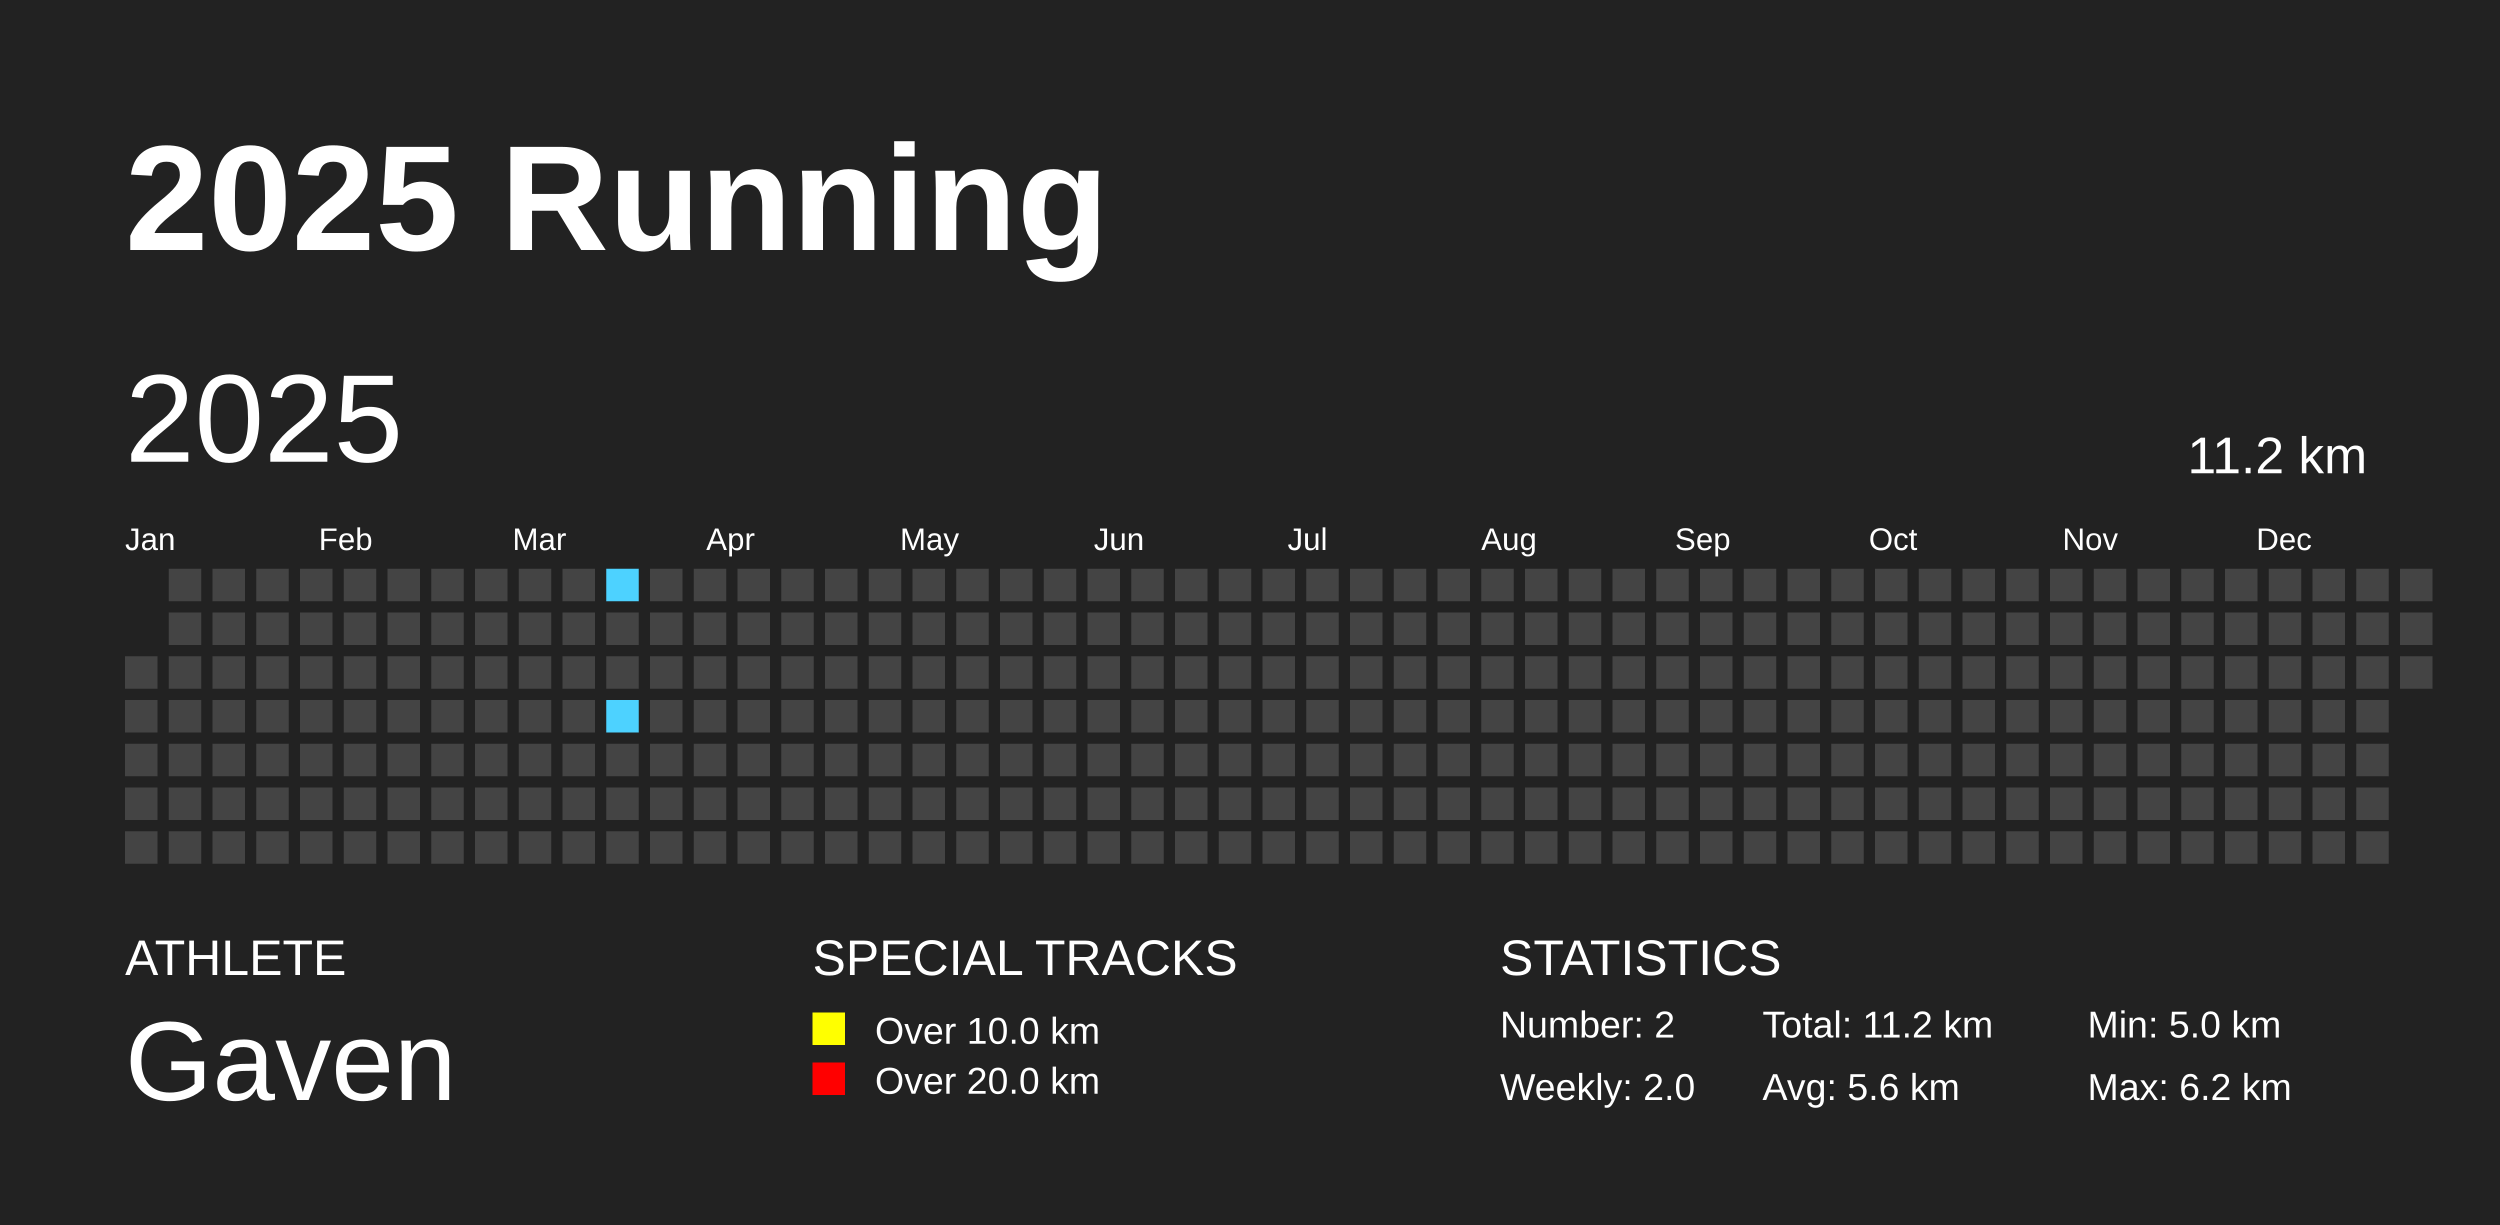
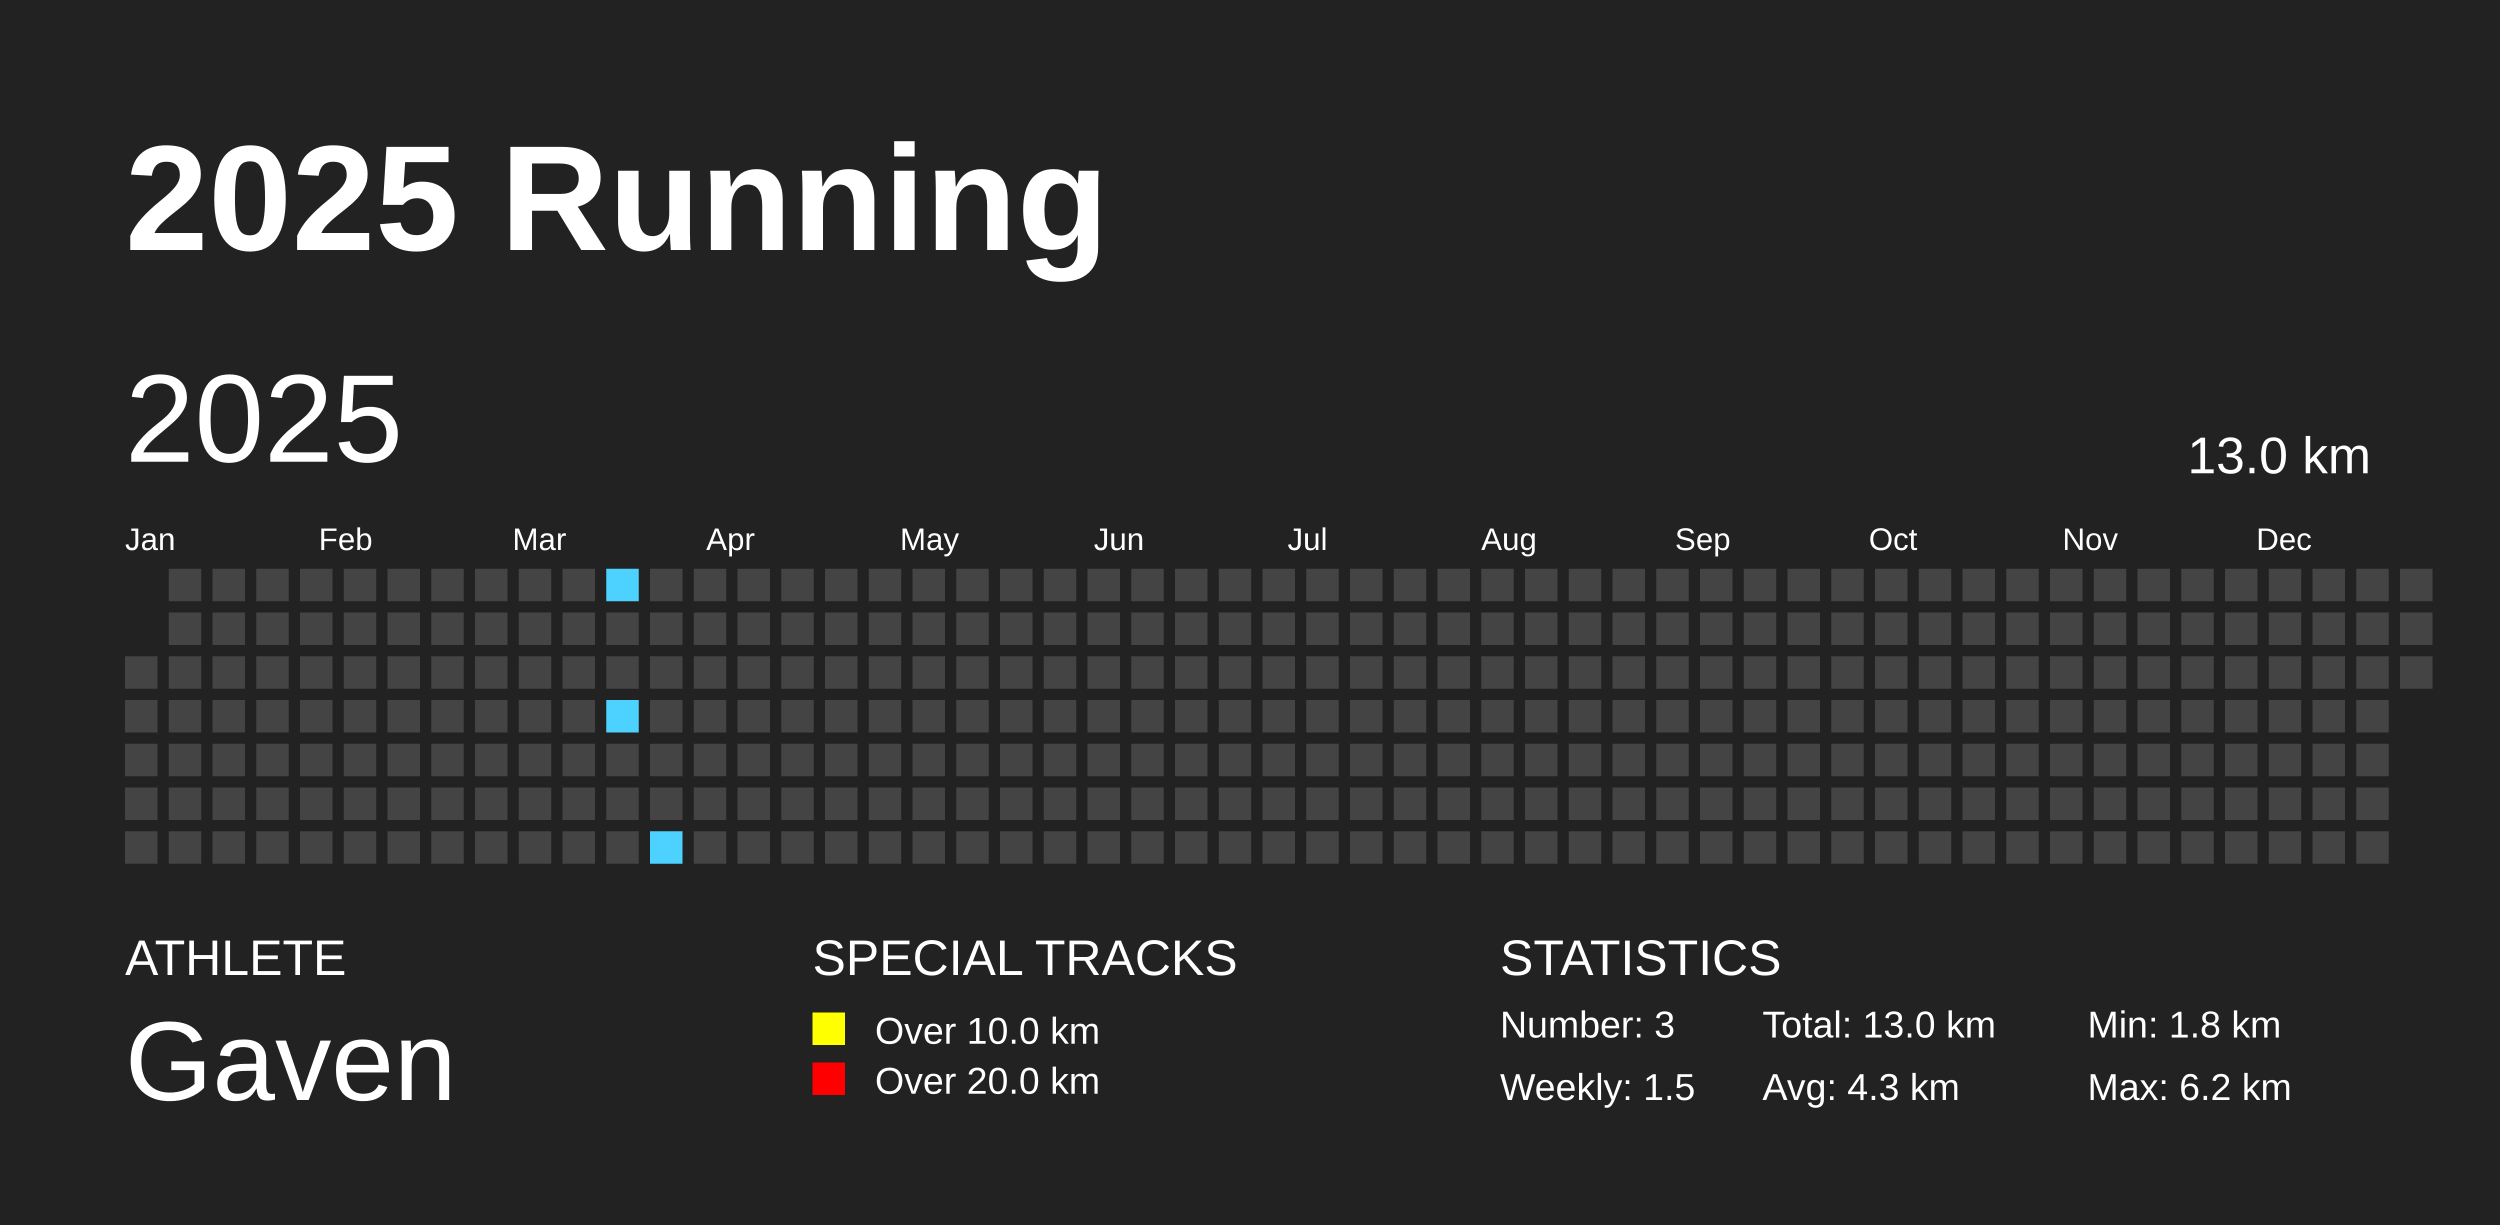
<svg xmlns="http://www.w3.org/2000/svg" baseProfile="full" height="98mm" version="1.1" viewBox="0,0,200,98" width="200mm">
  <defs />
  <rect fill="#222222" height="98" width="200" x="0" y="0" />
  <text fill="#FFFFFF" style="font-size:12px; font-family:Arial; font-weight:bold;" x="10" y="20">2025 Running</text>
  <text fill="#FFFFFF" style="font-size:4px; font-family:Arial" x="10" y="78">ATHLETE</text>
  <text fill="#FFFFFF" style="font-size:9px; font-family:Arial" x="10" y="88">Gaven</text>
  <text fill="#FFFFFF" style="font-size:4px; font-family:Arial" x="65" y="78">SPECIAL TRACKS</text>
  <rect fill="yellow" height="2.6" width="2.6" x="65" y="81" />
  <text fill="#FFFFFF" style="font-size:3px; font-family:Arial" x="70" y="83.5">Over 10.0 km</text>
  <rect fill="red" height="2.6" width="2.6" x="65" y="85" />
  <text fill="#FFFFFF" style="font-size:3px; font-family:Arial" x="70" y="87.5">Over 20.0 km</text>
  <text fill="#FFFFFF" style="font-size:4px; font-family:Arial" x="120" y="78">STATISTICS</text>
-   <text fill="#FFFFFF" style="font-size:3px; font-family:Arial" x="120" y="83">Number: 2</text>
-   <text fill="#FFFFFF" style="font-size:3px; font-family:Arial" x="120" y="88">Weekly: 2.0</text>
-   <text fill="#FFFFFF" style="font-size:3px; font-family:Arial" x="141" y="83">Total: 11.2 km</text>
-   <text fill="#FFFFFF" style="font-size:3px; font-family:Arial" x="141" y="88">Avg: 5.6 km</text>
-   <text fill="#FFFFFF" style="font-size:3px; font-family:Arial" x="167" y="83">Min: 5.0 km</text>
+   <text fill="#FFFFFF" style="font-size:3px; font-family:Arial" x="120" y="83">Number: 3</text>
+   <text fill="#FFFFFF" style="font-size:3px; font-family:Arial" x="120" y="88">Weekly: 1.5</text>
+   <text fill="#FFFFFF" style="font-size:3px; font-family:Arial" x="141" y="83">Total: 13.0 km</text>
+   <text fill="#FFFFFF" style="font-size:3px; font-family:Arial" x="141" y="88">Avg: 4.3 km</text>
+   <text fill="#FFFFFF" style="font-size:3px; font-family:Arial" x="167" y="83">Min: 1.8 km</text>
  <text fill="#FFFFFF" style="font-size:3px; font-family:Arial" x="167" y="88">Max: 6.2 km</text>
  <text dominant-baseline="hanging" fill="#FFFFFF" style="font-size:10.0px; font-family:Arial;" x="10" y="30">2025</text>
-   <text dominant-baseline="hanging" fill="#FFFFFF" style="font-size:4.125px; font-family:Arial;" x="175" y="35">11.2 km</text>
+   <text dominant-baseline="hanging" fill="#FFFFFF" style="font-size:4.125px; font-family:Arial;" x="175" y="35">13.0 km</text>
  <text fill="#FFFFFF" style="font-size:2.5px; font-family:Arial" x="10.0" y="44">Jan</text>
  <text fill="#FFFFFF" style="font-size:2.5px; font-family:Arial" x="25.5" y="44">Feb</text>
  <text fill="#FFFFFF" style="font-size:2.5px; font-family:Arial" x="41.0" y="44">Mar</text>
  <text fill="#FFFFFF" style="font-size:2.5px; font-family:Arial" x="56.5" y="44">Apr</text>
  <text fill="#FFFFFF" style="font-size:2.5px; font-family:Arial" x="72.0" y="44">May</text>
  <text fill="#FFFFFF" style="font-size:2.5px; font-family:Arial" x="87.5" y="44">Jun</text>
  <text fill="#FFFFFF" style="font-size:2.5px; font-family:Arial" x="103.0" y="44">Jul</text>
  <text fill="#FFFFFF" style="font-size:2.5px; font-family:Arial" x="118.5" y="44">Aug</text>
  <text fill="#FFFFFF" style="font-size:2.5px; font-family:Arial" x="134.0" y="44">Sep</text>
  <text fill="#FFFFFF" style="font-size:2.5px; font-family:Arial" x="149.5" y="44">Oct</text>
  <text fill="#FFFFFF" style="font-size:2.5px; font-family:Arial" x="165.0" y="44">Nov</text>
  <text fill="#FFFFFF" style="font-size:2.5px; font-family:Arial" x="180.5" y="44">Dec</text>
  <rect fill="#444444" height="2.6" width="2.6" x="10.0" y="52.5" />
  <rect fill="#444444" height="2.6" width="2.6" x="10.0" y="56.0" />
  <rect fill="#444444" height="2.6" width="2.6" x="10.0" y="59.5" />
  <rect fill="#444444" height="2.6" width="2.6" x="10.0" y="63.0" />
  <rect fill="#444444" height="2.6" width="2.6" x="10.0" y="66.5" />
  <rect fill="#444444" height="2.6" width="2.6" x="13.5" y="45.5" />
  <rect fill="#444444" height="2.6" width="2.6" x="13.5" y="49.0" />
  <rect fill="#444444" height="2.6" width="2.6" x="13.5" y="52.5" />
  <rect fill="#444444" height="2.6" width="2.6" x="13.5" y="56.0" />
  <rect fill="#444444" height="2.6" width="2.6" x="13.5" y="59.5" />
  <rect fill="#444444" height="2.6" width="2.6" x="13.5" y="63.0" />
  <rect fill="#444444" height="2.6" width="2.6" x="13.5" y="66.5" />
  <rect fill="#444444" height="2.6" width="2.6" x="17.0" y="45.5" />
  <rect fill="#444444" height="2.6" width="2.6" x="17.0" y="49.0" />
  <rect fill="#444444" height="2.6" width="2.6" x="17.0" y="52.5" />
  <rect fill="#444444" height="2.6" width="2.6" x="17.0" y="56.0" />
  <rect fill="#444444" height="2.6" width="2.6" x="17.0" y="59.5" />
  <rect fill="#444444" height="2.6" width="2.6" x="17.0" y="63.0" />
  <rect fill="#444444" height="2.6" width="2.6" x="17.0" y="66.5" />
  <rect fill="#444444" height="2.6" width="2.6" x="20.5" y="45.5" />
  <rect fill="#444444" height="2.6" width="2.6" x="20.5" y="49.0" />
  <rect fill="#444444" height="2.6" width="2.6" x="20.5" y="52.5" />
  <rect fill="#444444" height="2.6" width="2.6" x="20.5" y="56.0" />
  <rect fill="#444444" height="2.6" width="2.6" x="20.5" y="59.5" />
  <rect fill="#444444" height="2.6" width="2.6" x="20.5" y="63.0" />
  <rect fill="#444444" height="2.6" width="2.6" x="20.5" y="66.5" />
  <rect fill="#444444" height="2.6" width="2.6" x="24.0" y="45.5" />
  <rect fill="#444444" height="2.6" width="2.6" x="24.0" y="49.0" />
  <rect fill="#444444" height="2.6" width="2.6" x="24.0" y="52.5" />
  <rect fill="#444444" height="2.6" width="2.6" x="24.0" y="56.0" />
  <rect fill="#444444" height="2.6" width="2.6" x="24.0" y="59.5" />
  <rect fill="#444444" height="2.6" width="2.6" x="24.0" y="63.0" />
  <rect fill="#444444" height="2.6" width="2.6" x="24.0" y="66.5" />
  <rect fill="#444444" height="2.6" width="2.6" x="27.5" y="45.5" />
  <rect fill="#444444" height="2.6" width="2.6" x="27.5" y="49.0" />
  <rect fill="#444444" height="2.6" width="2.6" x="27.5" y="52.5" />
  <rect fill="#444444" height="2.6" width="2.6" x="27.5" y="56.0" />
  <rect fill="#444444" height="2.6" width="2.6" x="27.5" y="59.5" />
  <rect fill="#444444" height="2.6" width="2.6" x="27.5" y="63.0" />
  <rect fill="#444444" height="2.6" width="2.6" x="27.5" y="66.5" />
  <rect fill="#444444" height="2.6" width="2.6" x="31.0" y="45.5" />
  <rect fill="#444444" height="2.6" width="2.6" x="31.0" y="49.0" />
  <rect fill="#444444" height="2.6" width="2.6" x="31.0" y="52.5" />
  <rect fill="#444444" height="2.6" width="2.6" x="31.0" y="56.0" />
  <rect fill="#444444" height="2.6" width="2.6" x="31.0" y="59.5" />
  <rect fill="#444444" height="2.6" width="2.6" x="31.0" y="63.0" />
  <rect fill="#444444" height="2.6" width="2.6" x="31.0" y="66.5" />
  <rect fill="#444444" height="2.6" width="2.6" x="34.5" y="45.5" />
  <rect fill="#444444" height="2.6" width="2.6" x="34.5" y="49.0" />
  <rect fill="#444444" height="2.6" width="2.6" x="34.5" y="52.5" />
  <rect fill="#444444" height="2.6" width="2.6" x="34.5" y="56.0" />
  <rect fill="#444444" height="2.6" width="2.6" x="34.5" y="59.5" />
  <rect fill="#444444" height="2.6" width="2.6" x="34.5" y="63.0" />
  <rect fill="#444444" height="2.6" width="2.6" x="34.5" y="66.5" />
  <rect fill="#444444" height="2.6" width="2.6" x="38.0" y="45.5" />
  <rect fill="#444444" height="2.6" width="2.6" x="38.0" y="49.0" />
  <rect fill="#444444" height="2.6" width="2.6" x="38.0" y="52.5" />
  <rect fill="#444444" height="2.6" width="2.6" x="38.0" y="56.0" />
  <rect fill="#444444" height="2.6" width="2.6" x="38.0" y="59.5" />
  <rect fill="#444444" height="2.6" width="2.6" x="38.0" y="63.0" />
  <rect fill="#444444" height="2.6" width="2.6" x="38.0" y="66.5" />
  <rect fill="#444444" height="2.6" width="2.6" x="41.5" y="45.5" />
  <rect fill="#444444" height="2.6" width="2.6" x="41.5" y="49.0" />
  <rect fill="#444444" height="2.6" width="2.6" x="41.5" y="52.5" />
  <rect fill="#444444" height="2.6" width="2.6" x="41.5" y="56.0" />
  <rect fill="#444444" height="2.6" width="2.6" x="41.5" y="59.5" />
  <rect fill="#444444" height="2.6" width="2.6" x="41.5" y="63.0" />
  <rect fill="#444444" height="2.6" width="2.6" x="41.5" y="66.5" />
  <rect fill="#444444" height="2.6" width="2.6" x="45.0" y="45.5" />
  <rect fill="#444444" height="2.6" width="2.6" x="45.0" y="49.0" />
  <rect fill="#444444" height="2.6" width="2.6" x="45.0" y="52.5" />
  <rect fill="#444444" height="2.6" width="2.6" x="45.0" y="56.0" />
  <rect fill="#444444" height="2.6" width="2.6" x="45.0" y="59.5" />
  <rect fill="#444444" height="2.6" width="2.6" x="45.0" y="63.0" />
  <rect fill="#444444" height="2.6" width="2.6" x="45.0" y="66.5" />
  <rect fill="#4DD2FF" height="2.6" width="2.6" x="48.5" y="45.5" />
  <rect fill="#444444" height="2.6" width="2.6" x="48.5" y="49.0" />
  <rect fill="#444444" height="2.6" width="2.6" x="48.5" y="52.5" />
  <rect fill="#4DD2FF" height="2.6" width="2.6" x="48.5" y="56.0" />
  <rect fill="#444444" height="2.6" width="2.6" x="48.5" y="59.5" />
  <rect fill="#444444" height="2.6" width="2.6" x="48.5" y="63.0" />
  <rect fill="#444444" height="2.6" width="2.6" x="48.5" y="66.5" />
  <rect fill="#444444" height="2.6" width="2.6" x="52.0" y="45.5" />
  <rect fill="#444444" height="2.6" width="2.6" x="52.0" y="49.0" />
  <rect fill="#444444" height="2.6" width="2.6" x="52.0" y="52.5" />
  <rect fill="#444444" height="2.6" width="2.6" x="52.0" y="56.0" />
  <rect fill="#444444" height="2.6" width="2.6" x="52.0" y="59.5" />
  <rect fill="#444444" height="2.6" width="2.6" x="52.0" y="63.0" />
-   <rect fill="#444444" height="2.6" width="2.6" x="52.0" y="66.5" />
+   <rect fill="#4DD2FF" height="2.6" width="2.6" x="52.0" y="66.5" />
  <rect fill="#444444" height="2.6" width="2.6" x="55.5" y="45.5" />
  <rect fill="#444444" height="2.6" width="2.6" x="55.5" y="49.0" />
  <rect fill="#444444" height="2.6" width="2.6" x="55.5" y="52.5" />
  <rect fill="#444444" height="2.6" width="2.6" x="55.5" y="56.0" />
  <rect fill="#444444" height="2.6" width="2.6" x="55.5" y="59.5" />
  <rect fill="#444444" height="2.6" width="2.6" x="55.5" y="63.0" />
  <rect fill="#444444" height="2.6" width="2.6" x="55.5" y="66.5" />
  <rect fill="#444444" height="2.6" width="2.6" x="59.0" y="45.5" />
  <rect fill="#444444" height="2.6" width="2.6" x="59.0" y="49.0" />
  <rect fill="#444444" height="2.6" width="2.6" x="59.0" y="52.5" />
  <rect fill="#444444" height="2.6" width="2.6" x="59.0" y="56.0" />
  <rect fill="#444444" height="2.6" width="2.6" x="59.0" y="59.5" />
  <rect fill="#444444" height="2.6" width="2.6" x="59.0" y="63.0" />
  <rect fill="#444444" height="2.6" width="2.6" x="59.0" y="66.5" />
  <rect fill="#444444" height="2.6" width="2.6" x="62.5" y="45.5" />
  <rect fill="#444444" height="2.6" width="2.6" x="62.5" y="49.0" />
  <rect fill="#444444" height="2.6" width="2.6" x="62.5" y="52.5" />
  <rect fill="#444444" height="2.6" width="2.6" x="62.5" y="56.0" />
  <rect fill="#444444" height="2.6" width="2.6" x="62.5" y="59.5" />
  <rect fill="#444444" height="2.6" width="2.6" x="62.5" y="63.0" />
  <rect fill="#444444" height="2.6" width="2.6" x="62.5" y="66.5" />
  <rect fill="#444444" height="2.6" width="2.6" x="66.0" y="45.5" />
  <rect fill="#444444" height="2.6" width="2.6" x="66.0" y="49.0" />
  <rect fill="#444444" height="2.6" width="2.6" x="66.0" y="52.5" />
  <rect fill="#444444" height="2.6" width="2.6" x="66.0" y="56.0" />
  <rect fill="#444444" height="2.6" width="2.6" x="66.0" y="59.5" />
  <rect fill="#444444" height="2.6" width="2.6" x="66.0" y="63.0" />
  <rect fill="#444444" height="2.6" width="2.6" x="66.0" y="66.5" />
  <rect fill="#444444" height="2.6" width="2.6" x="69.5" y="45.5" />
  <rect fill="#444444" height="2.6" width="2.6" x="69.5" y="49.0" />
  <rect fill="#444444" height="2.6" width="2.6" x="69.5" y="52.5" />
  <rect fill="#444444" height="2.6" width="2.6" x="69.5" y="56.0" />
  <rect fill="#444444" height="2.6" width="2.6" x="69.5" y="59.5" />
  <rect fill="#444444" height="2.6" width="2.6" x="69.5" y="63.0" />
  <rect fill="#444444" height="2.6" width="2.6" x="69.5" y="66.5" />
  <rect fill="#444444" height="2.6" width="2.6" x="73.0" y="45.5" />
  <rect fill="#444444" height="2.6" width="2.6" x="73.0" y="49.0" />
  <rect fill="#444444" height="2.6" width="2.6" x="73.0" y="52.5" />
  <rect fill="#444444" height="2.6" width="2.6" x="73.0" y="56.0" />
  <rect fill="#444444" height="2.6" width="2.6" x="73.0" y="59.5" />
  <rect fill="#444444" height="2.6" width="2.6" x="73.0" y="63.0" />
  <rect fill="#444444" height="2.6" width="2.6" x="73.0" y="66.5" />
  <rect fill="#444444" height="2.6" width="2.6" x="76.5" y="45.5" />
  <rect fill="#444444" height="2.6" width="2.6" x="76.5" y="49.0" />
  <rect fill="#444444" height="2.6" width="2.6" x="76.5" y="52.5" />
  <rect fill="#444444" height="2.6" width="2.6" x="76.5" y="56.0" />
  <rect fill="#444444" height="2.6" width="2.6" x="76.5" y="59.5" />
  <rect fill="#444444" height="2.6" width="2.6" x="76.5" y="63.0" />
  <rect fill="#444444" height="2.6" width="2.6" x="76.5" y="66.5" />
  <rect fill="#444444" height="2.6" width="2.6" x="80.0" y="45.5" />
  <rect fill="#444444" height="2.6" width="2.6" x="80.0" y="49.0" />
  <rect fill="#444444" height="2.6" width="2.6" x="80.0" y="52.5" />
  <rect fill="#444444" height="2.6" width="2.6" x="80.0" y="56.0" />
  <rect fill="#444444" height="2.6" width="2.6" x="80.0" y="59.5" />
  <rect fill="#444444" height="2.6" width="2.6" x="80.0" y="63.0" />
  <rect fill="#444444" height="2.6" width="2.6" x="80.0" y="66.5" />
  <rect fill="#444444" height="2.6" width="2.6" x="83.5" y="45.5" />
  <rect fill="#444444" height="2.6" width="2.6" x="83.5" y="49.0" />
  <rect fill="#444444" height="2.6" width="2.6" x="83.5" y="52.5" />
  <rect fill="#444444" height="2.6" width="2.6" x="83.5" y="56.0" />
  <rect fill="#444444" height="2.6" width="2.6" x="83.5" y="59.5" />
  <rect fill="#444444" height="2.6" width="2.6" x="83.5" y="63.0" />
  <rect fill="#444444" height="2.6" width="2.6" x="83.5" y="66.5" />
  <rect fill="#444444" height="2.6" width="2.6" x="87.0" y="45.5" />
  <rect fill="#444444" height="2.6" width="2.6" x="87.0" y="49.0" />
  <rect fill="#444444" height="2.6" width="2.6" x="87.0" y="52.5" />
  <rect fill="#444444" height="2.6" width="2.6" x="87.0" y="56.0" />
  <rect fill="#444444" height="2.6" width="2.6" x="87.0" y="59.5" />
  <rect fill="#444444" height="2.6" width="2.6" x="87.0" y="63.0" />
  <rect fill="#444444" height="2.6" width="2.6" x="87.0" y="66.5" />
  <rect fill="#444444" height="2.6" width="2.6" x="90.5" y="45.5" />
  <rect fill="#444444" height="2.6" width="2.6" x="90.5" y="49.0" />
  <rect fill="#444444" height="2.6" width="2.6" x="90.5" y="52.5" />
  <rect fill="#444444" height="2.6" width="2.6" x="90.5" y="56.0" />
  <rect fill="#444444" height="2.6" width="2.6" x="90.5" y="59.5" />
  <rect fill="#444444" height="2.6" width="2.6" x="90.5" y="63.0" />
  <rect fill="#444444" height="2.6" width="2.6" x="90.5" y="66.5" />
  <rect fill="#444444" height="2.6" width="2.6" x="94.0" y="45.5" />
  <rect fill="#444444" height="2.6" width="2.6" x="94.0" y="49.0" />
  <rect fill="#444444" height="2.6" width="2.6" x="94.0" y="52.5" />
  <rect fill="#444444" height="2.6" width="2.6" x="94.0" y="56.0" />
  <rect fill="#444444" height="2.6" width="2.6" x="94.0" y="59.5" />
  <rect fill="#444444" height="2.6" width="2.6" x="94.0" y="63.0" />
  <rect fill="#444444" height="2.6" width="2.6" x="94.0" y="66.5" />
  <rect fill="#444444" height="2.6" width="2.6" x="97.5" y="45.5" />
  <rect fill="#444444" height="2.6" width="2.6" x="97.5" y="49.0" />
  <rect fill="#444444" height="2.6" width="2.6" x="97.5" y="52.5" />
  <rect fill="#444444" height="2.6" width="2.6" x="97.5" y="56.0" />
  <rect fill="#444444" height="2.6" width="2.6" x="97.5" y="59.5" />
  <rect fill="#444444" height="2.6" width="2.6" x="97.5" y="63.0" />
  <rect fill="#444444" height="2.6" width="2.6" x="97.5" y="66.5" />
  <rect fill="#444444" height="2.6" width="2.6" x="101.0" y="45.5" />
  <rect fill="#444444" height="2.6" width="2.6" x="101.0" y="49.0" />
  <rect fill="#444444" height="2.6" width="2.6" x="101.0" y="52.5" />
  <rect fill="#444444" height="2.6" width="2.6" x="101.0" y="56.0" />
  <rect fill="#444444" height="2.6" width="2.6" x="101.0" y="59.5" />
  <rect fill="#444444" height="2.6" width="2.6" x="101.0" y="63.0" />
  <rect fill="#444444" height="2.6" width="2.6" x="101.0" y="66.5" />
  <rect fill="#444444" height="2.6" width="2.6" x="104.5" y="45.5" />
  <rect fill="#444444" height="2.6" width="2.6" x="104.5" y="49.0" />
  <rect fill="#444444" height="2.6" width="2.6" x="104.5" y="52.5" />
  <rect fill="#444444" height="2.6" width="2.6" x="104.5" y="56.0" />
  <rect fill="#444444" height="2.6" width="2.6" x="104.5" y="59.5" />
  <rect fill="#444444" height="2.6" width="2.6" x="104.5" y="63.0" />
  <rect fill="#444444" height="2.6" width="2.6" x="104.5" y="66.5" />
  <rect fill="#444444" height="2.6" width="2.6" x="108.0" y="45.5" />
  <rect fill="#444444" height="2.6" width="2.6" x="108.0" y="49.0" />
  <rect fill="#444444" height="2.6" width="2.6" x="108.0" y="52.5" />
  <rect fill="#444444" height="2.6" width="2.6" x="108.0" y="56.0" />
  <rect fill="#444444" height="2.6" width="2.6" x="108.0" y="59.5" />
  <rect fill="#444444" height="2.6" width="2.6" x="108.0" y="63.0" />
  <rect fill="#444444" height="2.6" width="2.6" x="108.0" y="66.5" />
  <rect fill="#444444" height="2.6" width="2.6" x="111.5" y="45.5" />
  <rect fill="#444444" height="2.6" width="2.6" x="111.5" y="49.0" />
  <rect fill="#444444" height="2.6" width="2.6" x="111.5" y="52.5" />
  <rect fill="#444444" height="2.6" width="2.6" x="111.5" y="56.0" />
  <rect fill="#444444" height="2.6" width="2.6" x="111.5" y="59.5" />
  <rect fill="#444444" height="2.6" width="2.6" x="111.5" y="63.0" />
  <rect fill="#444444" height="2.6" width="2.6" x="111.5" y="66.5" />
  <rect fill="#444444" height="2.6" width="2.6" x="115.0" y="45.5" />
  <rect fill="#444444" height="2.6" width="2.6" x="115.0" y="49.0" />
  <rect fill="#444444" height="2.6" width="2.6" x="115.0" y="52.5" />
  <rect fill="#444444" height="2.6" width="2.6" x="115.0" y="56.0" />
  <rect fill="#444444" height="2.6" width="2.6" x="115.0" y="59.5" />
  <rect fill="#444444" height="2.6" width="2.6" x="115.0" y="63.0" />
  <rect fill="#444444" height="2.6" width="2.6" x="115.0" y="66.5" />
  <rect fill="#444444" height="2.6" width="2.6" x="118.5" y="45.5" />
  <rect fill="#444444" height="2.6" width="2.6" x="118.5" y="49.0" />
  <rect fill="#444444" height="2.6" width="2.6" x="118.5" y="52.5" />
  <rect fill="#444444" height="2.6" width="2.6" x="118.5" y="56.0" />
  <rect fill="#444444" height="2.6" width="2.6" x="118.5" y="59.5" />
  <rect fill="#444444" height="2.6" width="2.6" x="118.5" y="63.0" />
  <rect fill="#444444" height="2.6" width="2.6" x="118.5" y="66.5" />
  <rect fill="#444444" height="2.6" width="2.6" x="122.0" y="45.5" />
  <rect fill="#444444" height="2.6" width="2.6" x="122.0" y="49.0" />
  <rect fill="#444444" height="2.6" width="2.6" x="122.0" y="52.5" />
  <rect fill="#444444" height="2.6" width="2.6" x="122.0" y="56.0" />
  <rect fill="#444444" height="2.6" width="2.6" x="122.0" y="59.5" />
  <rect fill="#444444" height="2.6" width="2.6" x="122.0" y="63.0" />
  <rect fill="#444444" height="2.6" width="2.6" x="122.0" y="66.5" />
  <rect fill="#444444" height="2.6" width="2.6" x="125.5" y="45.5" />
  <rect fill="#444444" height="2.6" width="2.6" x="125.5" y="49.0" />
  <rect fill="#444444" height="2.6" width="2.6" x="125.5" y="52.5" />
  <rect fill="#444444" height="2.6" width="2.6" x="125.5" y="56.0" />
  <rect fill="#444444" height="2.6" width="2.6" x="125.5" y="59.5" />
  <rect fill="#444444" height="2.6" width="2.6" x="125.5" y="63.0" />
  <rect fill="#444444" height="2.6" width="2.6" x="125.5" y="66.5" />
  <rect fill="#444444" height="2.6" width="2.6" x="129.0" y="45.5" />
  <rect fill="#444444" height="2.6" width="2.6" x="129.0" y="49.0" />
  <rect fill="#444444" height="2.6" width="2.6" x="129.0" y="52.5" />
  <rect fill="#444444" height="2.6" width="2.6" x="129.0" y="56.0" />
  <rect fill="#444444" height="2.6" width="2.6" x="129.0" y="59.5" />
  <rect fill="#444444" height="2.6" width="2.6" x="129.0" y="63.0" />
  <rect fill="#444444" height="2.6" width="2.6" x="129.0" y="66.5" />
  <rect fill="#444444" height="2.6" width="2.6" x="132.5" y="45.5" />
  <rect fill="#444444" height="2.6" width="2.6" x="132.5" y="49.0" />
  <rect fill="#444444" height="2.6" width="2.6" x="132.5" y="52.5" />
  <rect fill="#444444" height="2.6" width="2.6" x="132.5" y="56.0" />
  <rect fill="#444444" height="2.6" width="2.6" x="132.5" y="59.5" />
  <rect fill="#444444" height="2.6" width="2.6" x="132.5" y="63.0" />
  <rect fill="#444444" height="2.6" width="2.6" x="132.5" y="66.5" />
  <rect fill="#444444" height="2.6" width="2.6" x="136.0" y="45.5" />
  <rect fill="#444444" height="2.6" width="2.6" x="136.0" y="49.0" />
  <rect fill="#444444" height="2.6" width="2.6" x="136.0" y="52.5" />
  <rect fill="#444444" height="2.6" width="2.6" x="136.0" y="56.0" />
  <rect fill="#444444" height="2.6" width="2.6" x="136.0" y="59.5" />
  <rect fill="#444444" height="2.6" width="2.6" x="136.0" y="63.0" />
  <rect fill="#444444" height="2.6" width="2.6" x="136.0" y="66.5" />
  <rect fill="#444444" height="2.6" width="2.6" x="139.5" y="45.5" />
  <rect fill="#444444" height="2.6" width="2.6" x="139.5" y="49.0" />
  <rect fill="#444444" height="2.6" width="2.6" x="139.5" y="52.5" />
  <rect fill="#444444" height="2.6" width="2.6" x="139.5" y="56.0" />
  <rect fill="#444444" height="2.6" width="2.6" x="139.5" y="59.5" />
  <rect fill="#444444" height="2.6" width="2.6" x="139.5" y="63.0" />
  <rect fill="#444444" height="2.6" width="2.6" x="139.5" y="66.5" />
  <rect fill="#444444" height="2.6" width="2.6" x="143.0" y="45.5" />
  <rect fill="#444444" height="2.6" width="2.6" x="143.0" y="49.0" />
  <rect fill="#444444" height="2.6" width="2.6" x="143.0" y="52.5" />
  <rect fill="#444444" height="2.6" width="2.6" x="143.0" y="56.0" />
  <rect fill="#444444" height="2.6" width="2.6" x="143.0" y="59.5" />
  <rect fill="#444444" height="2.6" width="2.6" x="143.0" y="63.0" />
  <rect fill="#444444" height="2.6" width="2.6" x="143.0" y="66.5" />
  <rect fill="#444444" height="2.6" width="2.6" x="146.5" y="45.5" />
  <rect fill="#444444" height="2.6" width="2.6" x="146.5" y="49.0" />
  <rect fill="#444444" height="2.6" width="2.6" x="146.5" y="52.5" />
  <rect fill="#444444" height="2.6" width="2.6" x="146.5" y="56.0" />
  <rect fill="#444444" height="2.6" width="2.6" x="146.5" y="59.5" />
  <rect fill="#444444" height="2.6" width="2.6" x="146.5" y="63.0" />
  <rect fill="#444444" height="2.6" width="2.6" x="146.5" y="66.5" />
  <rect fill="#444444" height="2.6" width="2.6" x="150.0" y="45.5" />
  <rect fill="#444444" height="2.6" width="2.6" x="150.0" y="49.0" />
  <rect fill="#444444" height="2.6" width="2.6" x="150.0" y="52.5" />
  <rect fill="#444444" height="2.6" width="2.6" x="150.0" y="56.0" />
  <rect fill="#444444" height="2.6" width="2.6" x="150.0" y="59.5" />
  <rect fill="#444444" height="2.6" width="2.6" x="150.0" y="63.0" />
  <rect fill="#444444" height="2.6" width="2.6" x="150.0" y="66.5" />
  <rect fill="#444444" height="2.6" width="2.6" x="153.5" y="45.5" />
  <rect fill="#444444" height="2.6" width="2.6" x="153.5" y="49.0" />
  <rect fill="#444444" height="2.6" width="2.6" x="153.5" y="52.5" />
  <rect fill="#444444" height="2.6" width="2.6" x="153.5" y="56.0" />
  <rect fill="#444444" height="2.6" width="2.6" x="153.5" y="59.5" />
  <rect fill="#444444" height="2.6" width="2.6" x="153.5" y="63.0" />
  <rect fill="#444444" height="2.6" width="2.6" x="153.5" y="66.5" />
  <rect fill="#444444" height="2.6" width="2.6" x="157.0" y="45.5" />
  <rect fill="#444444" height="2.6" width="2.6" x="157.0" y="49.0" />
  <rect fill="#444444" height="2.6" width="2.6" x="157.0" y="52.5" />
  <rect fill="#444444" height="2.6" width="2.6" x="157.0" y="56.0" />
  <rect fill="#444444" height="2.6" width="2.6" x="157.0" y="59.5" />
  <rect fill="#444444" height="2.6" width="2.6" x="157.0" y="63.0" />
  <rect fill="#444444" height="2.6" width="2.6" x="157.0" y="66.5" />
  <rect fill="#444444" height="2.6" width="2.6" x="160.5" y="45.5" />
  <rect fill="#444444" height="2.6" width="2.6" x="160.5" y="49.0" />
  <rect fill="#444444" height="2.6" width="2.6" x="160.5" y="52.5" />
  <rect fill="#444444" height="2.6" width="2.6" x="160.5" y="56.0" />
  <rect fill="#444444" height="2.6" width="2.6" x="160.5" y="59.5" />
  <rect fill="#444444" height="2.6" width="2.6" x="160.5" y="63.0" />
  <rect fill="#444444" height="2.6" width="2.6" x="160.5" y="66.5" />
  <rect fill="#444444" height="2.6" width="2.6" x="164.0" y="45.5" />
  <rect fill="#444444" height="2.6" width="2.6" x="164.0" y="49.0" />
  <rect fill="#444444" height="2.6" width="2.6" x="164.0" y="52.5" />
  <rect fill="#444444" height="2.6" width="2.6" x="164.0" y="56.0" />
  <rect fill="#444444" height="2.6" width="2.6" x="164.0" y="59.5" />
  <rect fill="#444444" height="2.6" width="2.6" x="164.0" y="63.0" />
  <rect fill="#444444" height="2.6" width="2.6" x="164.0" y="66.5" />
  <rect fill="#444444" height="2.6" width="2.6" x="167.5" y="45.5" />
  <rect fill="#444444" height="2.6" width="2.6" x="167.5" y="49.0" />
  <rect fill="#444444" height="2.6" width="2.6" x="167.5" y="52.5" />
  <rect fill="#444444" height="2.6" width="2.6" x="167.5" y="56.0" />
  <rect fill="#444444" height="2.6" width="2.6" x="167.5" y="59.5" />
  <rect fill="#444444" height="2.6" width="2.6" x="167.5" y="63.0" />
  <rect fill="#444444" height="2.6" width="2.6" x="167.5" y="66.5" />
  <rect fill="#444444" height="2.6" width="2.6" x="171.0" y="45.5" />
  <rect fill="#444444" height="2.6" width="2.6" x="171.0" y="49.0" />
  <rect fill="#444444" height="2.6" width="2.6" x="171.0" y="52.5" />
  <rect fill="#444444" height="2.6" width="2.6" x="171.0" y="56.0" />
  <rect fill="#444444" height="2.6" width="2.6" x="171.0" y="59.5" />
  <rect fill="#444444" height="2.6" width="2.6" x="171.0" y="63.0" />
  <rect fill="#444444" height="2.6" width="2.6" x="171.0" y="66.5" />
  <rect fill="#444444" height="2.6" width="2.6" x="174.5" y="45.5" />
  <rect fill="#444444" height="2.6" width="2.6" x="174.5" y="49.0" />
  <rect fill="#444444" height="2.6" width="2.6" x="174.5" y="52.5" />
  <rect fill="#444444" height="2.6" width="2.6" x="174.5" y="56.0" />
  <rect fill="#444444" height="2.6" width="2.6" x="174.5" y="59.5" />
  <rect fill="#444444" height="2.6" width="2.6" x="174.5" y="63.0" />
  <rect fill="#444444" height="2.6" width="2.6" x="174.5" y="66.5" />
  <rect fill="#444444" height="2.6" width="2.6" x="178.0" y="45.5" />
  <rect fill="#444444" height="2.6" width="2.6" x="178.0" y="49.0" />
  <rect fill="#444444" height="2.6" width="2.6" x="178.0" y="52.5" />
  <rect fill="#444444" height="2.6" width="2.6" x="178.0" y="56.0" />
  <rect fill="#444444" height="2.6" width="2.6" x="178.0" y="59.5" />
  <rect fill="#444444" height="2.6" width="2.6" x="178.0" y="63.0" />
  <rect fill="#444444" height="2.6" width="2.6" x="178.0" y="66.5" />
  <rect fill="#444444" height="2.6" width="2.6" x="181.5" y="45.5" />
  <rect fill="#444444" height="2.6" width="2.6" x="181.5" y="49.0" />
  <rect fill="#444444" height="2.6" width="2.6" x="181.5" y="52.5" />
  <rect fill="#444444" height="2.6" width="2.6" x="181.5" y="56.0" />
  <rect fill="#444444" height="2.6" width="2.6" x="181.5" y="59.5" />
  <rect fill="#444444" height="2.6" width="2.6" x="181.5" y="63.0" />
  <rect fill="#444444" height="2.6" width="2.6" x="181.5" y="66.5" />
  <rect fill="#444444" height="2.6" width="2.6" x="185.0" y="45.5" />
  <rect fill="#444444" height="2.6" width="2.6" x="185.0" y="49.0" />
  <rect fill="#444444" height="2.6" width="2.6" x="185.0" y="52.5" />
  <rect fill="#444444" height="2.6" width="2.6" x="185.0" y="56.0" />
  <rect fill="#444444" height="2.6" width="2.6" x="185.0" y="59.5" />
  <rect fill="#444444" height="2.6" width="2.6" x="185.0" y="63.0" />
  <rect fill="#444444" height="2.6" width="2.6" x="185.0" y="66.5" />
  <rect fill="#444444" height="2.6" width="2.6" x="188.5" y="45.5" />
  <rect fill="#444444" height="2.6" width="2.6" x="188.5" y="49.0" />
  <rect fill="#444444" height="2.6" width="2.6" x="188.5" y="52.5" />
  <rect fill="#444444" height="2.6" width="2.6" x="188.5" y="56.0" />
  <rect fill="#444444" height="2.6" width="2.6" x="188.5" y="59.5" />
  <rect fill="#444444" height="2.6" width="2.6" x="188.5" y="63.0" />
  <rect fill="#444444" height="2.6" width="2.6" x="188.5" y="66.5" />
  <rect fill="#444444" height="2.6" width="2.6" x="192.0" y="45.5" />
  <rect fill="#444444" height="2.6" width="2.6" x="192.0" y="49.0" />
  <rect fill="#444444" height="2.6" width="2.6" x="192.0" y="52.5" />
</svg>
